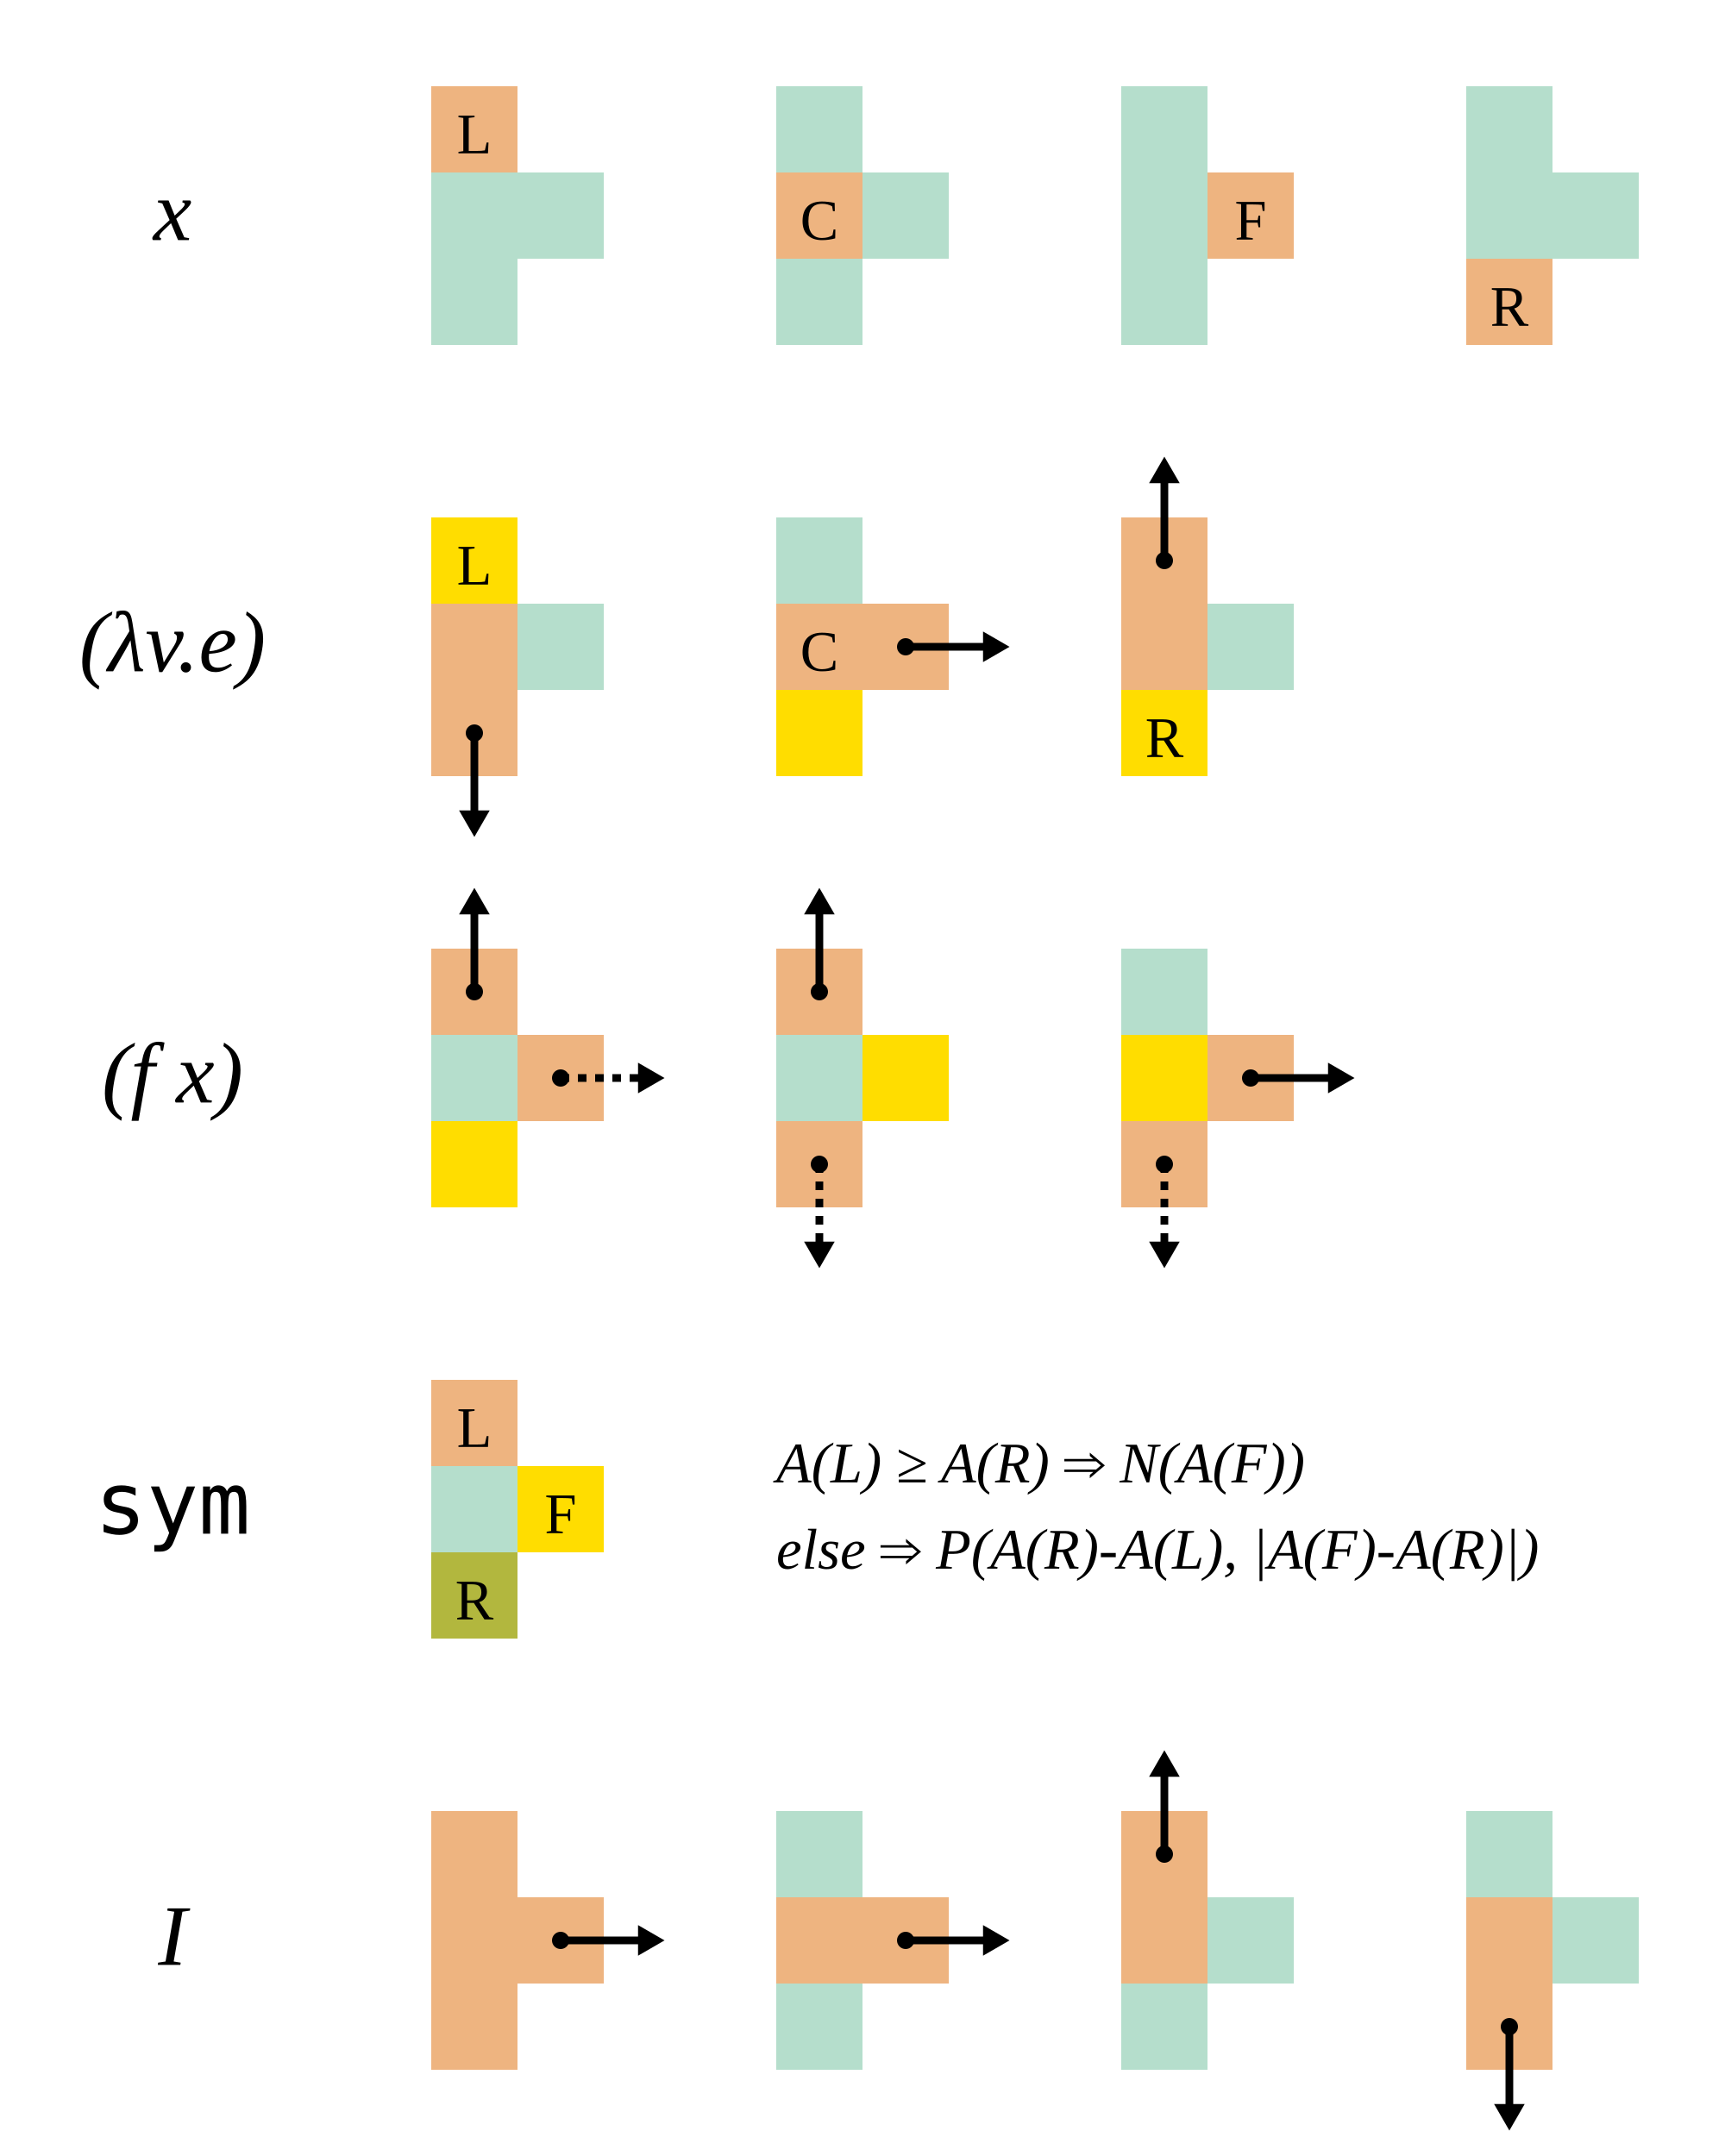
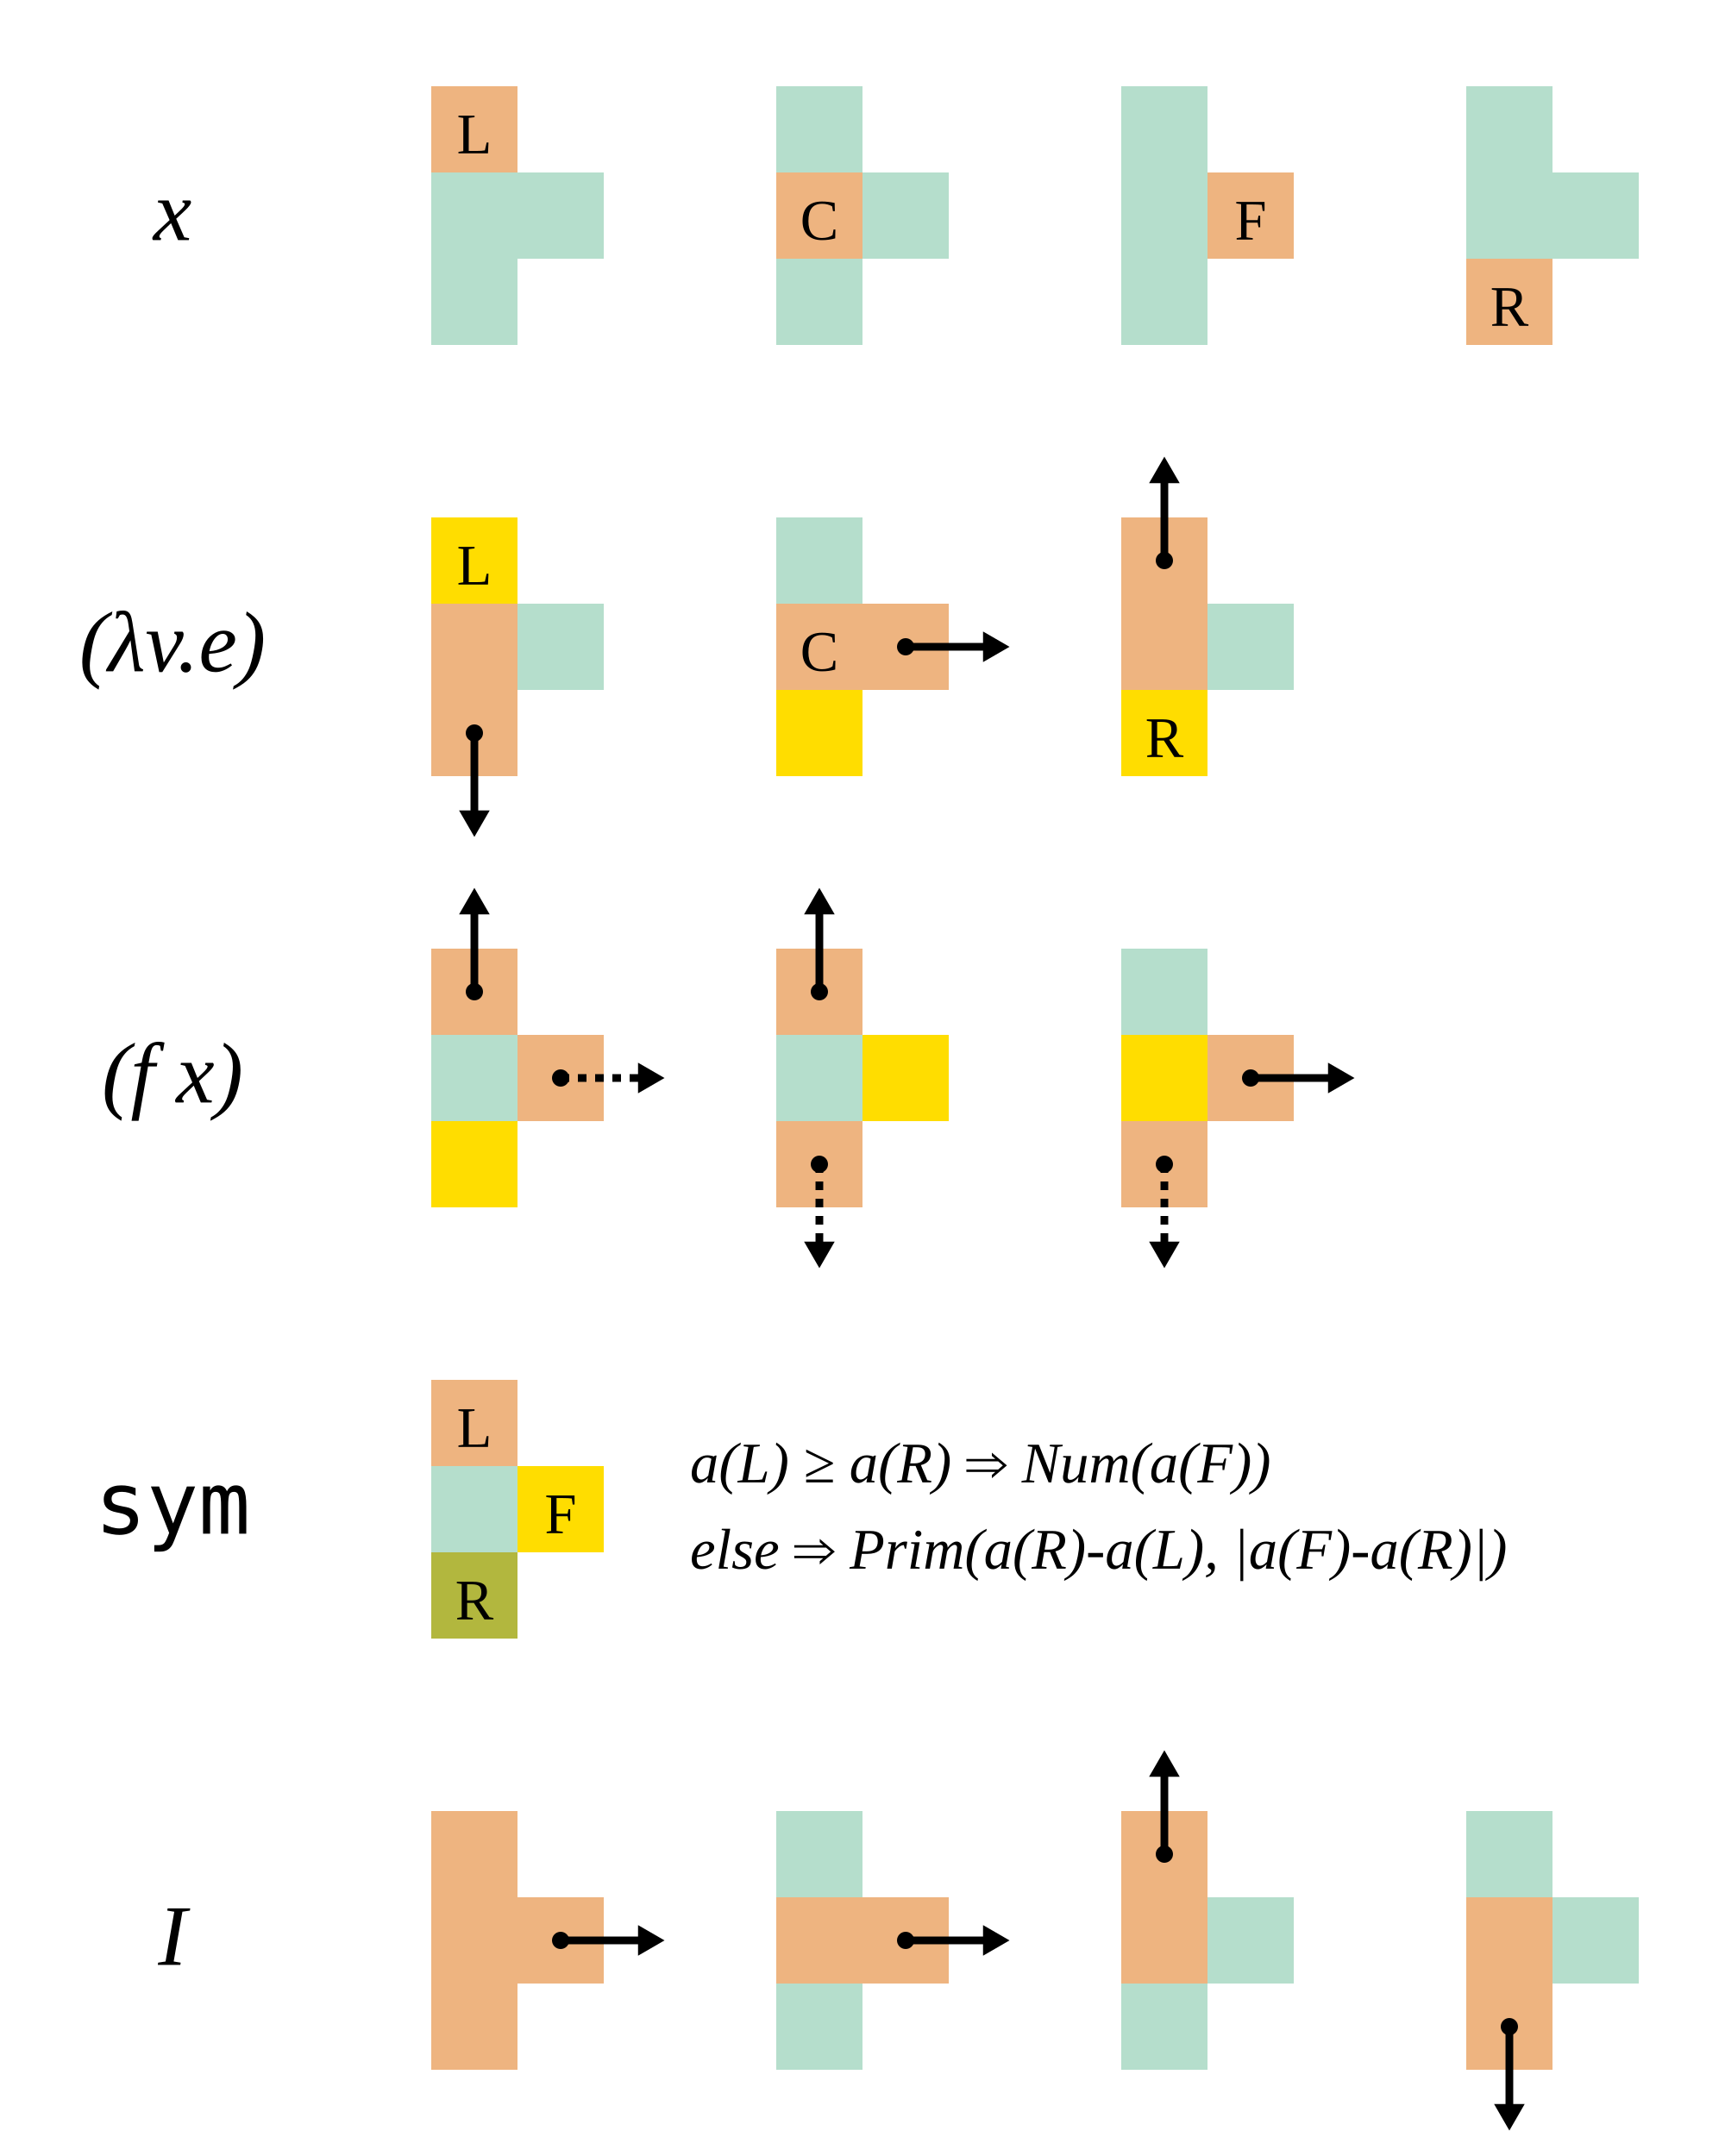
<svg xmlns="http://www.w3.org/2000/svg" viewBox="0.0 0.0 640.0 800.0" height="800" font-size="1" stroke-opacity="1" width="640" stroke="rgb(0,0,0)" version="1.1">
  <defs />
  <g stroke-linecap="butt" fill="rgb(238,180,128)" stroke-miterlimit="10.0" stroke-width="0.0" fill-opacity="1.0" stroke-opacity="1.0" stroke-linejoin="miter" stroke="rgb(0,0,0)">
    <path d="M 576,768 l -0,-32 h -32 l -0,32 Z" />
  </g>
  <g stroke-linecap="butt" fill="rgb(0,0,0)" stroke-miterlimit="10.0" stroke-width="0.0" fill-opacity="1.0" stroke-opacity="1.0" stroke-linejoin="miter" stroke="rgb(0,0,0)">
    <path d="M 563.2,752 c 0,-1.767 -1.433,-3.2 -3.2 -3.2c -1.767,-0 -3.2,1.433 -3.2 3.2c -0,1.767 1.433,3.2 3.2 3.2c 1.767,0 3.2,-1.433 3.2 -3.2Z" />
  </g>
  <g stroke-linecap="butt" fill="rgb(181,222,204)" stroke-miterlimit="10.0" stroke-width="0.0" fill-opacity="1.0" stroke-opacity="1.0" stroke-linejoin="miter" stroke="rgb(0,0,0)">
    <path d="M 608,736 l -0,-32 h -32 l -0,32 Z" />
  </g>
  <g stroke-linecap="butt" fill="rgb(238,180,128)" stroke-miterlimit="10.0" stroke-width="0.0" fill-opacity="1.0" stroke-opacity="1.0" stroke-linejoin="miter" stroke="rgb(0,0,0)">
    <path d="M 576,736 l -0,-32 h -32 l -0,32 Z" />
  </g>
  <g stroke-linecap="butt" fill="rgb(181,222,204)" stroke-miterlimit="10.0" stroke-width="0.0" fill-opacity="1.0" stroke-opacity="1.0" stroke-linejoin="miter" stroke="rgb(0,0,0)">
    <path d="M 576,704 l -0,-32 h -32 l -0,32 Z" />
  </g>
  <g stroke-linecap="butt" fill="rgb(0,0,0)" stroke-miterlimit="10.0" stroke-width="2.862" fill-opacity="1.0" stroke-opacity="1.0" stroke-linejoin="miter" stroke="rgb(0,0,0)">
    <path d="M 556.8,782.153 l 3.2,5.543 l 3.2,-5.543 Z" />
  </g>
  <g stroke-linecap="butt" fill="rgb(0,0,0)" stroke-miterlimit="10.0" stroke-width="2.862" fill-opacity="0.0" stroke-opacity="1.0" stroke-linejoin="miter" stroke="rgb(0,0,0)">
    <path d="M 560,752 l -0,32 " />
  </g>
  <g stroke-linecap="butt" fill="rgb(181,222,204)" stroke-miterlimit="10.0" stroke-width="0.0" fill-opacity="1.0" stroke-opacity="1.0" stroke-linejoin="miter" stroke="rgb(0,0,0)">
    <path d="M 448,768 l -0,-32 h -32 l -0,32 Z" />
  </g>
  <g stroke-linecap="butt" fill="rgb(181,222,204)" stroke-miterlimit="10.0" stroke-width="0.0" fill-opacity="1.0" stroke-opacity="1.0" stroke-linejoin="miter" stroke="rgb(0,0,0)">
    <path d="M 480,736 l -0,-32 h -32 l -0,32 Z" />
  </g>
  <g stroke-linecap="butt" fill="rgb(238,180,128)" stroke-miterlimit="10.0" stroke-width="0.0" fill-opacity="1.0" stroke-opacity="1.0" stroke-linejoin="miter" stroke="rgb(0,0,0)">
    <path d="M 448,736 l -0,-32 h -32 l -0,32 Z" />
  </g>
  <g stroke-linecap="butt" fill="rgb(238,180,128)" stroke-miterlimit="10.0" stroke-width="0.0" fill-opacity="1.0" stroke-opacity="1.0" stroke-linejoin="miter" stroke="rgb(0,0,0)">
    <path d="M 448,704 l -0,-32 h -32 l -0,32 Z" />
  </g>
  <g stroke-linecap="butt" fill="rgb(0,0,0)" stroke-miterlimit="10.0" stroke-width="0.0" fill-opacity="1.0" stroke-opacity="1.0" stroke-linejoin="miter" stroke="rgb(0,0,0)">
    <path d="M 435.2,688 c 0,-1.767 -1.433,-3.2 -3.2 -3.2c -1.767,-0 -3.2,1.433 -3.2 3.2c -0,1.767 1.433,3.2 3.2 3.2c 1.767,0 3.2,-1.433 3.2 -3.2Z" />
  </g>
  <g stroke-linecap="butt" fill="rgb(0,0,0)" stroke-miterlimit="10.0" stroke-width="2.862" fill-opacity="1.0" stroke-opacity="1.0" stroke-linejoin="miter" stroke="rgb(0,0,0)">
    <path d="M 435.2,657.847 l -3.2,-5.543 l -3.2,5.543 Z" />
  </g>
  <g stroke-linecap="butt" fill="rgb(0,0,0)" stroke-miterlimit="10.0" stroke-width="2.862" fill-opacity="0.0" stroke-opacity="1.0" stroke-linejoin="miter" stroke="rgb(0,0,0)">
    <path d="M 432,688 v -32 " />
  </g>
  <g stroke-linecap="butt" fill="rgb(181,222,204)" stroke-miterlimit="10.0" stroke-width="0.0" fill-opacity="1.0" stroke-opacity="1.0" stroke-linejoin="miter" stroke="rgb(0,0,0)">
    <path d="M 320,768 l -0,-32 h -32 l -0,32 Z" />
  </g>
  <g stroke-linecap="butt" fill="rgb(238,180,128)" stroke-miterlimit="10.0" stroke-width="0.0" fill-opacity="1.0" stroke-opacity="1.0" stroke-linejoin="miter" stroke="rgb(0,0,0)">
    <path d="M 352,736 l -0,-32 h -32 l -0,32 Z" />
  </g>
  <g stroke-linecap="butt" fill="rgb(0,0,0)" stroke-miterlimit="10.0" stroke-width="0.0" fill-opacity="1.0" stroke-opacity="1.0" stroke-linejoin="miter" stroke="rgb(0,0,0)">
    <path d="M 339.2,720 c 0,-1.767 -1.433,-3.2 -3.2 -3.2c -1.767,-0 -3.2,1.433 -3.2 3.2c -0,1.767 1.433,3.2 3.2 3.2c 1.767,0 3.2,-1.433 3.2 -3.2Z" />
  </g>
  <g stroke-linecap="butt" fill="rgb(238,180,128)" stroke-miterlimit="10.0" stroke-width="0.0" fill-opacity="1.0" stroke-opacity="1.0" stroke-linejoin="miter" stroke="rgb(0,0,0)">
    <path d="M 320,736 l -0,-32 h -32 l -0,32 Z" />
  </g>
  <g stroke-linecap="butt" fill="rgb(181,222,204)" stroke-miterlimit="10.0" stroke-width="0.0" fill-opacity="1.0" stroke-opacity="1.0" stroke-linejoin="miter" stroke="rgb(0,0,0)">
    <path d="M 320,704 l -0,-32 h -32 l -0,32 Z" />
  </g>
  <g stroke-linecap="butt" fill="rgb(0,0,0)" stroke-miterlimit="10.0" stroke-width="2.862" fill-opacity="1.0" stroke-opacity="1.0" stroke-linejoin="miter" stroke="rgb(0,0,0)">
    <path d="M 366.152,723.2 l 5.543,-3.2 l -5.543,-3.2 Z" />
  </g>
  <g stroke-linecap="butt" fill="rgb(0,0,0)" stroke-miterlimit="10.0" stroke-width="2.862" fill-opacity="0.0" stroke-opacity="1.0" stroke-linejoin="miter" stroke="rgb(0,0,0)">
    <path d="M 336,720 l 32,0 " />
  </g>
  <g stroke-linecap="butt" fill="rgb(238,180,128)" stroke-miterlimit="10.0" stroke-width="0.0" fill-opacity="1.0" stroke-opacity="1.0" stroke-linejoin="miter" stroke="rgb(0,0,0)">
    <path d="M 192,768 l -0,-32 h -32 l -0,32 Z" />
  </g>
  <g stroke-linecap="butt" fill="rgb(238,180,128)" stroke-miterlimit="10.0" stroke-width="0.0" fill-opacity="1.0" stroke-opacity="1.0" stroke-linejoin="miter" stroke="rgb(0,0,0)">
    <path d="M 224,736 l -0,-32 h -32 l -0,32 Z" />
  </g>
  <g stroke-linecap="butt" fill="rgb(0,0,0)" stroke-miterlimit="10.0" stroke-width="0.0" fill-opacity="1.0" stroke-opacity="1.0" stroke-linejoin="miter" stroke="rgb(0,0,0)">
    <path d="M 211.2,720 c 0,-1.767 -1.433,-3.2 -3.2 -3.2c -1.767,-0 -3.2,1.433 -3.2 3.2c -0,1.767 1.433,3.2 3.2 3.2c 1.767,0 3.2,-1.433 3.2 -3.2Z" />
  </g>
  <g stroke-linecap="butt" fill="rgb(238,180,128)" stroke-miterlimit="10.0" stroke-width="0.0" fill-opacity="1.0" stroke-opacity="1.0" stroke-linejoin="miter" stroke="rgb(0,0,0)">
    <path d="M 192,736 l -0,-32 h -32 l -0,32 Z" />
  </g>
  <g stroke-linecap="butt" fill="rgb(238,180,128)" stroke-miterlimit="10.0" stroke-width="0.0" fill-opacity="1.0" stroke-opacity="1.0" stroke-linejoin="miter" stroke="rgb(0,0,0)">
    <path d="M 192,704 l -0,-32 h -32 l -0,32 Z" />
  </g>
  <g stroke-linecap="butt" fill="rgb(0,0,0)" stroke-miterlimit="10.0" stroke-width="2.862" fill-opacity="1.0" stroke-opacity="1.0" stroke-linejoin="miter" stroke="rgb(0,0,0)">
    <path d="M 238.153,723.2 l 5.543,-3.2 l -5.543,-3.2 Z" />
  </g>
  <g stroke-linecap="butt" fill="rgb(0,0,0)" stroke-miterlimit="10.0" stroke-width="2.862" fill-opacity="0.0" stroke-opacity="1.0" stroke-linejoin="miter" stroke="rgb(0,0,0)">
    <path d="M 208,720 l 32,0 " />
  </g>
  <g stroke-linecap="butt" fill="rgb(0,0,0)" font-size="21.333px" font-style="italic" stroke-miterlimit="10.0" stroke-width="2.862" fill-opacity="1.0" stroke-opacity="1.0" stroke-linejoin="miter" stroke="rgb(0,0,0)">
-     <text transform="matrix(1,0,0,1,288,576)" dominant-baseline="middle" text-anchor="start" stroke="none">else ⇒ P(A(R)-A(L), |A(F)-A(R)|)</text>
+     <text transform="matrix(1,0,0,1,256,576)" dominant-baseline="middle" text-anchor="start" stroke="none">else ⇒ Prim(a(R)-a(L), |a(F)-a(R)|)</text>
  </g>
  <g stroke-linecap="butt" fill="rgb(0,0,0)" font-size="21.333px" font-style="italic" stroke-miterlimit="10.0" stroke-width="2.862" fill-opacity="1.0" stroke-opacity="1.0" stroke-linejoin="miter" stroke="rgb(0,0,0)">
-     <text transform="matrix(1,0,0,1,288,544)" dominant-baseline="middle" text-anchor="start" stroke="none">A(L) ≥ A(R) ⇒ N(A(F))</text>
+     <text transform="matrix(1,0,0,1,256,544)" dominant-baseline="middle" text-anchor="start" stroke="none">a(L) ≥ a(R) ⇒ Num(a(F))</text>
  </g>
  <g stroke-linecap="butt" fill="rgb(178,183,62)" stroke-miterlimit="10.0" stroke-width="0.0" fill-opacity="1.0" stroke-opacity="1.0" stroke-linejoin="miter" stroke="rgb(0,0,0)">
    <path d="M 192,608 l -0,-32 h -32 l -0,32 Z" />
  </g>
  <g stroke-linecap="butt" fill="rgb(0,0,0)" font-size="21.333px" stroke-miterlimit="10.0" stroke-width="0.0" fill-opacity="1.0" stroke-opacity="1.0" stroke-linejoin="miter" stroke="rgb(0,0,0)">
    <text transform="matrix(1,0,0,1,176,596)" dominant-baseline="middle" text-anchor="middle" stroke="none">R</text>
  </g>
  <g stroke-linecap="butt" fill="rgb(255,221,0)" stroke-miterlimit="10.0" stroke-width="0.0" fill-opacity="1.0" stroke-opacity="1.0" stroke-linejoin="miter" stroke="rgb(0,0,0)">
    <path d="M 224,576 l -0,-32 h -32 l -0,32 Z" />
  </g>
  <g stroke-linecap="butt" fill="rgb(0,0,0)" font-size="21.333px" stroke-miterlimit="10.0" stroke-width="0.0" fill-opacity="1.0" stroke-opacity="1.0" stroke-linejoin="miter" stroke="rgb(0,0,0)">
    <text transform="matrix(1,0,0,1,208,564)" dominant-baseline="middle" text-anchor="middle" stroke="none">F</text>
  </g>
  <g stroke-linecap="butt" fill="rgb(181,222,204)" stroke-miterlimit="10.0" stroke-width="0.0" fill-opacity="1.0" stroke-opacity="1.0" stroke-linejoin="miter" stroke="rgb(0,0,0)">
    <path d="M 192,576 l -0,-32 h -32 l -0,32 Z" />
  </g>
  <g stroke-linecap="butt" fill="rgb(238,180,128)" stroke-miterlimit="10.0" stroke-width="0.0" fill-opacity="1.0" stroke-opacity="1.0" stroke-linejoin="miter" stroke="rgb(0,0,0)">
    <path d="M 192,544 l -0,-32 h -32 l -0,32 Z" />
  </g>
  <g stroke-linecap="butt" fill="rgb(0,0,0)" font-size="21.333px" stroke-miterlimit="10.0" stroke-width="0.0" fill-opacity="1.0" stroke-opacity="1.0" stroke-linejoin="miter" stroke="rgb(0,0,0)">
    <text transform="matrix(1,0,0,1,176,532)" dominant-baseline="middle" text-anchor="middle" stroke="none">L</text>
  </g>
  <g stroke-linecap="butt" fill="rgb(238,180,128)" stroke-miterlimit="10.0" stroke-width="0.0" fill-opacity="1.0" stroke-opacity="1.0" stroke-linejoin="miter" stroke="rgb(0,0,0)">
    <path d="M 448,448 l -0,-32 h -32 l -0,32 Z" />
  </g>
  <g stroke-linecap="butt" fill="rgb(0,0,0)" stroke-miterlimit="10.0" stroke-width="0.0" fill-opacity="1.0" stroke-opacity="1.0" stroke-linejoin="miter" stroke="rgb(0,0,0)">
    <path d="M 435.2,432 c 0,-1.767 -1.433,-3.2 -3.2 -3.2c -1.767,-0 -3.2,1.433 -3.2 3.2c -0,1.767 1.433,3.2 3.2 3.2c 1.767,0 3.2,-1.433 3.2 -3.2Z" />
  </g>
  <g stroke-linecap="butt" fill="rgb(238,180,128)" stroke-miterlimit="10.0" stroke-width="0.0" fill-opacity="1.0" stroke-opacity="1.0" stroke-linejoin="miter" stroke="rgb(0,0,0)">
    <path d="M 480,416 l -0,-32 h -32 l -0,32 Z" />
  </g>
  <g stroke-linecap="butt" fill="rgb(0,0,0)" stroke-miterlimit="10.0" stroke-width="0.0" fill-opacity="1.0" stroke-opacity="1.0" stroke-linejoin="miter" stroke="rgb(0,0,0)">
    <path d="M 467.2,400 c 0,-1.767 -1.433,-3.2 -3.2 -3.2c -1.767,-0 -3.2,1.433 -3.2 3.2c -0,1.767 1.433,3.2 3.2 3.2c 1.767,0 3.2,-1.433 3.2 -3.2Z" />
  </g>
  <g stroke-linecap="butt" fill="rgb(255,221,0)" stroke-miterlimit="10.0" stroke-width="0.0" fill-opacity="1.0" stroke-opacity="1.0" stroke-linejoin="miter" stroke="rgb(0,0,0)">
    <path d="M 448,416 l -0,-32 h -32 l -0,32 Z" />
  </g>
  <g stroke-linecap="butt" fill="rgb(181,222,204)" stroke-miterlimit="10.0" stroke-width="0.0" fill-opacity="1.0" stroke-opacity="1.0" stroke-linejoin="miter" stroke="rgb(0,0,0)">
    <path d="M 448,384 l -0,-32 h -32 l -0,32 Z" />
  </g>
  <g stroke-linecap="butt" fill="rgb(0,0,0)" stroke-miterlimit="10.0" stroke-width="2.862" fill-opacity="1.0" stroke-opacity="1.0" stroke-linejoin="miter" stroke="rgb(0,0,0)">
    <path d="M 428.8,462.152 l 3.2,5.543 l 3.2,-5.543 Z" />
  </g>
  <g stroke-linecap="butt" fill="rgb(0,0,0)" stroke-dashoffset="0.0" stroke-dasharray="3.2,3.2" stroke-miterlimit="10.0" stroke-width="2.862" fill-opacity="0.0" stroke-opacity="1.0" stroke-linejoin="miter" stroke="rgb(0,0,0)">
    <path d="M 432,432 l -0,32 " />
  </g>
  <g stroke-linecap="butt" fill="rgb(0,0,0)" stroke-miterlimit="10.0" stroke-width="2.862" fill-opacity="1.0" stroke-opacity="1.0" stroke-linejoin="miter" stroke="rgb(0,0,0)">
    <path d="M 494.152,403.2 l 5.543,-3.2 l -5.543,-3.2 Z" />
  </g>
  <g stroke-linecap="butt" fill="rgb(0,0,0)" stroke-miterlimit="10.0" stroke-width="2.862" fill-opacity="0.0" stroke-opacity="1.0" stroke-linejoin="miter" stroke="rgb(0,0,0)">
    <path d="M 464,400 l 32,0 " />
  </g>
  <g stroke-linecap="butt" fill="rgb(238,180,128)" stroke-miterlimit="10.0" stroke-width="0.0" fill-opacity="1.0" stroke-opacity="1.0" stroke-linejoin="miter" stroke="rgb(0,0,0)">
    <path d="M 320,448 l -0,-32 h -32 l -0,32 Z" />
  </g>
  <g stroke-linecap="butt" fill="rgb(0,0,0)" stroke-miterlimit="10.0" stroke-width="0.0" fill-opacity="1.0" stroke-opacity="1.0" stroke-linejoin="miter" stroke="rgb(0,0,0)">
    <path d="M 307.2,432 c 0,-1.767 -1.433,-3.2 -3.2 -3.2c -1.767,-0 -3.2,1.433 -3.2 3.2c -0,1.767 1.433,3.2 3.2 3.2c 1.767,0 3.2,-1.433 3.2 -3.2Z" />
  </g>
  <g stroke-linecap="butt" fill="rgb(255,221,0)" stroke-miterlimit="10.0" stroke-width="0.0" fill-opacity="1.0" stroke-opacity="1.0" stroke-linejoin="miter" stroke="rgb(0,0,0)">
    <path d="M 352,416 l -0,-32 h -32 l -0,32 Z" />
  </g>
  <g stroke-linecap="butt" fill="rgb(181,222,204)" stroke-miterlimit="10.0" stroke-width="0.0" fill-opacity="1.0" stroke-opacity="1.0" stroke-linejoin="miter" stroke="rgb(0,0,0)">
    <path d="M 320,416 l -0,-32 h -32 l -0,32 Z" />
  </g>
  <g stroke-linecap="butt" fill="rgb(238,180,128)" stroke-miterlimit="10.0" stroke-width="0.0" fill-opacity="1.0" stroke-opacity="1.0" stroke-linejoin="miter" stroke="rgb(0,0,0)">
    <path d="M 320,384 l -0,-32 h -32 l -0,32 Z" />
  </g>
  <g stroke-linecap="butt" fill="rgb(0,0,0)" stroke-miterlimit="10.0" stroke-width="0.0" fill-opacity="1.0" stroke-opacity="1.0" stroke-linejoin="miter" stroke="rgb(0,0,0)">
    <path d="M 307.2,368 c 0,-1.767 -1.433,-3.2 -3.2 -3.2c -1.767,-0 -3.2,1.433 -3.2 3.2c -0,1.767 1.433,3.2 3.2 3.2c 1.767,0 3.2,-1.433 3.2 -3.2Z" />
  </g>
  <g stroke-linecap="butt" fill="rgb(0,0,0)" stroke-miterlimit="10.0" stroke-width="2.862" fill-opacity="1.0" stroke-opacity="1.0" stroke-linejoin="miter" stroke="rgb(0,0,0)">
    <path d="M 300.8,462.152 l 3.2,5.543 l 3.2,-5.543 Z" />
  </g>
  <g stroke-linecap="butt" fill="rgb(0,0,0)" stroke-dashoffset="0.0" stroke-dasharray="3.2,3.2" stroke-miterlimit="10.0" stroke-width="2.862" fill-opacity="0.0" stroke-opacity="1.0" stroke-linejoin="miter" stroke="rgb(0,0,0)">
    <path d="M 304,432 l -0,32 " />
  </g>
  <g stroke-linecap="butt" fill="rgb(0,0,0)" stroke-miterlimit="10.0" stroke-width="2.862" fill-opacity="1.0" stroke-opacity="1.0" stroke-linejoin="miter" stroke="rgb(0,0,0)">
    <path d="M 307.2,337.848 l -3.2,-5.543 l -3.2,5.543 Z" />
  </g>
  <g stroke-linecap="butt" fill="rgb(0,0,0)" stroke-miterlimit="10.0" stroke-width="2.862" fill-opacity="0.0" stroke-opacity="1.0" stroke-linejoin="miter" stroke="rgb(0,0,0)">
    <path d="M 304,368 v -32 " />
  </g>
  <g stroke-linecap="butt" fill="rgb(255,221,0)" stroke-miterlimit="10.0" stroke-width="0.0" fill-opacity="1.0" stroke-opacity="1.0" stroke-linejoin="miter" stroke="rgb(0,0,0)">
    <path d="M 192,448 l -0,-32 h -32 l -0,32 Z" />
  </g>
  <g stroke-linecap="butt" fill="rgb(238,180,128)" stroke-miterlimit="10.0" stroke-width="0.0" fill-opacity="1.0" stroke-opacity="1.0" stroke-linejoin="miter" stroke="rgb(0,0,0)">
    <path d="M 224,416 l -0,-32 h -32 l -0,32 Z" />
  </g>
  <g stroke-linecap="butt" fill="rgb(0,0,0)" stroke-miterlimit="10.0" stroke-width="0.0" fill-opacity="1.0" stroke-opacity="1.0" stroke-linejoin="miter" stroke="rgb(0,0,0)">
    <path d="M 211.2,400 c 0,-1.767 -1.433,-3.2 -3.2 -3.2c -1.767,-0 -3.2,1.433 -3.2 3.2c -0,1.767 1.433,3.2 3.2 3.2c 1.767,0 3.2,-1.433 3.2 -3.2Z" />
  </g>
  <g stroke-linecap="butt" fill="rgb(181,222,204)" stroke-miterlimit="10.0" stroke-width="0.0" fill-opacity="1.0" stroke-opacity="1.0" stroke-linejoin="miter" stroke="rgb(0,0,0)">
    <path d="M 192,416 l -0,-32 h -32 l -0,32 Z" />
  </g>
  <g stroke-linecap="butt" fill="rgb(238,180,128)" stroke-miterlimit="10.0" stroke-width="0.0" fill-opacity="1.0" stroke-opacity="1.0" stroke-linejoin="miter" stroke="rgb(0,0,0)">
    <path d="M 192,384 l -0,-32 h -32 l -0,32 Z" />
  </g>
  <g stroke-linecap="butt" fill="rgb(0,0,0)" stroke-miterlimit="10.0" stroke-width="0.0" fill-opacity="1.0" stroke-opacity="1.0" stroke-linejoin="miter" stroke="rgb(0,0,0)">
    <path d="M 179.2,368 c 0,-1.767 -1.433,-3.2 -3.2 -3.2c -1.767,-0 -3.2,1.433 -3.2 3.2c -0,1.767 1.433,3.2 3.2 3.2c 1.767,0 3.2,-1.433 3.2 -3.2Z" />
  </g>
  <g stroke-linecap="butt" fill="rgb(0,0,0)" stroke-miterlimit="10.0" stroke-width="2.862" fill-opacity="1.0" stroke-opacity="1.0" stroke-linejoin="miter" stroke="rgb(0,0,0)">
    <path d="M 238.153,403.2 l 5.543,-3.2 l -5.543,-3.2 Z" />
  </g>
  <g stroke-linecap="butt" fill="rgb(0,0,0)" stroke-dashoffset="0.0" stroke-dasharray="3.2,3.2" stroke-miterlimit="10.0" stroke-width="2.862" fill-opacity="0.0" stroke-opacity="1.0" stroke-linejoin="miter" stroke="rgb(0,0,0)">
    <path d="M 208,400 l 32,0 " />
  </g>
  <g stroke-linecap="butt" fill="rgb(0,0,0)" stroke-miterlimit="10.0" stroke-width="2.862" fill-opacity="1.0" stroke-opacity="1.0" stroke-linejoin="miter" stroke="rgb(0,0,0)">
    <path d="M 179.2,337.848 l -3.2,-5.543 l -3.2,5.543 Z" />
  </g>
  <g stroke-linecap="butt" fill="rgb(0,0,0)" stroke-miterlimit="10.0" stroke-width="2.862" fill-opacity="0.0" stroke-opacity="1.0" stroke-linejoin="miter" stroke="rgb(0,0,0)">
    <path d="M 176,368 v -32 " />
  </g>
  <g stroke-linecap="butt" fill="rgb(255,221,0)" stroke-miterlimit="10.0" stroke-width="0.0" fill-opacity="1.0" stroke-opacity="1.0" stroke-linejoin="miter" stroke="rgb(0,0,0)">
    <path d="M 448,288 l -0,-32 h -32 l -0,32 Z" />
  </g>
  <g stroke-linecap="butt" fill="rgb(0,0,0)" font-size="21.333px" stroke-miterlimit="10.0" stroke-width="0.0" fill-opacity="1.0" stroke-opacity="1.0" stroke-linejoin="miter" stroke="rgb(0,0,0)">
    <text transform="matrix(1,0,0,1,432,276)" dominant-baseline="middle" text-anchor="middle" stroke="none">R</text>
  </g>
  <g stroke-linecap="butt" fill="rgb(181,222,204)" stroke-miterlimit="10.0" stroke-width="0.0" fill-opacity="1.0" stroke-opacity="1.0" stroke-linejoin="miter" stroke="rgb(0,0,0)">
    <path d="M 480,256 l -0,-32 h -32 l -0,32 Z" />
  </g>
  <g stroke-linecap="butt" fill="rgb(238,180,128)" stroke-miterlimit="10.0" stroke-width="0.0" fill-opacity="1.0" stroke-opacity="1.0" stroke-linejoin="miter" stroke="rgb(0,0,0)">
    <path d="M 448,256 l -0,-32 h -32 l -0,32 Z" />
  </g>
  <g stroke-linecap="butt" fill="rgb(238,180,128)" stroke-miterlimit="10.0" stroke-width="0.0" fill-opacity="1.0" stroke-opacity="1.0" stroke-linejoin="miter" stroke="rgb(0,0,0)">
    <path d="M 448,224 l -0,-32 h -32 l -0,32 Z" />
  </g>
  <g stroke-linecap="butt" fill="rgb(0,0,0)" stroke-miterlimit="10.0" stroke-width="0.0" fill-opacity="1.0" stroke-opacity="1.0" stroke-linejoin="miter" stroke="rgb(0,0,0)">
    <path d="M 435.2,208 c 0,-1.767 -1.433,-3.2 -3.2 -3.2c -1.767,-0 -3.2,1.433 -3.2 3.2c -0,1.767 1.433,3.2 3.2 3.2c 1.767,0 3.2,-1.433 3.2 -3.2Z" />
  </g>
  <g stroke-linecap="butt" fill="rgb(0,0,0)" stroke-miterlimit="10.0" stroke-width="2.862" fill-opacity="1.0" stroke-opacity="1.0" stroke-linejoin="miter" stroke="rgb(0,0,0)">
    <path d="M 435.2,177.847 l -3.2,-5.543 l -3.2,5.543 Z" />
  </g>
  <g stroke-linecap="butt" fill="rgb(0,0,0)" stroke-miterlimit="10.0" stroke-width="2.862" fill-opacity="0.0" stroke-opacity="1.0" stroke-linejoin="miter" stroke="rgb(0,0,0)">
    <path d="M 432,208 v -32 " />
  </g>
  <g stroke-linecap="butt" fill="rgb(255,221,0)" stroke-miterlimit="10.0" stroke-width="0.0" fill-opacity="1.0" stroke-opacity="1.0" stroke-linejoin="miter" stroke="rgb(0,0,0)">
    <path d="M 320,288 l -0,-32 h -32 l -0,32 Z" />
  </g>
  <g stroke-linecap="butt" fill="rgb(238,180,128)" stroke-miterlimit="10.0" stroke-width="0.0" fill-opacity="1.0" stroke-opacity="1.0" stroke-linejoin="miter" stroke="rgb(0,0,0)">
    <path d="M 352,256 l -0,-32 h -32 l -0,32 Z" />
  </g>
  <g stroke-linecap="butt" fill="rgb(0,0,0)" stroke-miterlimit="10.0" stroke-width="0.0" fill-opacity="1.0" stroke-opacity="1.0" stroke-linejoin="miter" stroke="rgb(0,0,0)">
    <path d="M 339.2,240 c 0,-1.767 -1.433,-3.2 -3.2 -3.2c -1.767,-0 -3.2,1.433 -3.2 3.2c -0,1.767 1.433,3.2 3.2 3.2c 1.767,0 3.2,-1.433 3.2 -3.2Z" />
  </g>
  <g stroke-linecap="butt" fill="rgb(238,180,128)" stroke-miterlimit="10.0" stroke-width="0.0" fill-opacity="1.0" stroke-opacity="1.0" stroke-linejoin="miter" stroke="rgb(0,0,0)">
    <path d="M 320,256 l -0,-32 h -32 l -0,32 Z" />
  </g>
  <g stroke-linecap="butt" fill="rgb(0,0,0)" font-size="21.333px" stroke-miterlimit="10.0" stroke-width="0.0" fill-opacity="1.0" stroke-opacity="1.0" stroke-linejoin="miter" stroke="rgb(0,0,0)">
    <text transform="matrix(1,0,0,1,304,244)" dominant-baseline="middle" text-anchor="middle" stroke="none">C</text>
  </g>
  <g stroke-linecap="butt" fill="rgb(181,222,204)" stroke-miterlimit="10.0" stroke-width="0.0" fill-opacity="1.0" stroke-opacity="1.0" stroke-linejoin="miter" stroke="rgb(0,0,0)">
    <path d="M 320,224 l -0,-32 h -32 l -0,32 Z" />
  </g>
  <g stroke-linecap="butt" fill="rgb(0,0,0)" stroke-miterlimit="10.0" stroke-width="2.862" fill-opacity="1.0" stroke-opacity="1.0" stroke-linejoin="miter" stroke="rgb(0,0,0)">
    <path d="M 366.152,243.2 l 5.543,-3.2 l -5.543,-3.2 Z" />
  </g>
  <g stroke-linecap="butt" fill="rgb(0,0,0)" stroke-miterlimit="10.0" stroke-width="2.862" fill-opacity="0.0" stroke-opacity="1.0" stroke-linejoin="miter" stroke="rgb(0,0,0)">
    <path d="M 336,240 l 32,0 " />
  </g>
  <g stroke-linecap="butt" fill="rgb(238,180,128)" stroke-miterlimit="10.0" stroke-width="0.0" fill-opacity="1.0" stroke-opacity="1.0" stroke-linejoin="miter" stroke="rgb(0,0,0)">
    <path d="M 192,288 l -0,-32 h -32 l -0,32 Z" />
  </g>
  <g stroke-linecap="butt" fill="rgb(0,0,0)" stroke-miterlimit="10.0" stroke-width="0.0" fill-opacity="1.0" stroke-opacity="1.0" stroke-linejoin="miter" stroke="rgb(0,0,0)">
    <path d="M 179.2,272 c 0,-1.767 -1.433,-3.2 -3.2 -3.2c -1.767,-0 -3.2,1.433 -3.2 3.2c -0,1.767 1.433,3.2 3.2 3.2c 1.767,0 3.2,-1.433 3.2 -3.2Z" />
  </g>
  <g stroke-linecap="butt" fill="rgb(181,222,204)" stroke-miterlimit="10.0" stroke-width="0.0" fill-opacity="1.0" stroke-opacity="1.0" stroke-linejoin="miter" stroke="rgb(0,0,0)">
    <path d="M 224,256 l -0,-32 h -32 l -0,32 Z" />
  </g>
  <g stroke-linecap="butt" fill="rgb(238,180,128)" stroke-miterlimit="10.0" stroke-width="0.0" fill-opacity="1.0" stroke-opacity="1.0" stroke-linejoin="miter" stroke="rgb(0,0,0)">
    <path d="M 192,256 l -0,-32 h -32 l -0,32 Z" />
  </g>
  <g stroke-linecap="butt" fill="rgb(255,221,0)" stroke-miterlimit="10.0" stroke-width="0.0" fill-opacity="1.0" stroke-opacity="1.0" stroke-linejoin="miter" stroke="rgb(0,0,0)">
    <path d="M 192,224 l -0,-32 h -32 l -0,32 Z" />
  </g>
  <g stroke-linecap="butt" fill="rgb(0,0,0)" font-size="21.333px" stroke-miterlimit="10.0" stroke-width="0.0" fill-opacity="1.0" stroke-opacity="1.0" stroke-linejoin="miter" stroke="rgb(0,0,0)">
    <text transform="matrix(1,0,0,1,176,212)" dominant-baseline="middle" text-anchor="middle" stroke="none">L</text>
  </g>
  <g stroke-linecap="butt" fill="rgb(0,0,0)" stroke-miterlimit="10.0" stroke-width="2.862" fill-opacity="1.0" stroke-opacity="1.0" stroke-linejoin="miter" stroke="rgb(0,0,0)">
    <path d="M 172.8,302.152 l 3.2,5.543 l 3.2,-5.543 Z" />
  </g>
  <g stroke-linecap="butt" fill="rgb(0,0,0)" stroke-miterlimit="10.0" stroke-width="2.862" fill-opacity="0.0" stroke-opacity="1.0" stroke-linejoin="miter" stroke="rgb(0,0,0)">
    <path d="M 176,272 l -0,32 " />
  </g>
  <g stroke-linecap="butt" fill="rgb(238,180,128)" stroke-miterlimit="10.0" stroke-width="0.0" fill-opacity="1.0" stroke-opacity="1.0" stroke-linejoin="miter" stroke="rgb(0,0,0)">
    <path d="M 576,128 l -0,-32 h -32 l -0,32 Z" />
  </g>
  <g stroke-linecap="butt" fill="rgb(0,0,0)" font-size="21.333px" stroke-miterlimit="10.0" stroke-width="0.0" fill-opacity="1.0" stroke-opacity="1.0" stroke-linejoin="miter" stroke="rgb(0,0,0)">
    <text transform="matrix(1,0,0,1,560,116)" dominant-baseline="middle" text-anchor="middle" stroke="none">R</text>
  </g>
  <g stroke-linecap="butt" fill="rgb(181,222,204)" stroke-miterlimit="10.0" stroke-width="0.0" fill-opacity="1.0" stroke-opacity="1.0" stroke-linejoin="miter" stroke="rgb(0,0,0)">
    <path d="M 608,96 l -0,-32 h -32 l -0,32 Z" />
  </g>
  <g stroke-linecap="butt" fill="rgb(181,222,204)" stroke-miterlimit="10.0" stroke-width="0.0" fill-opacity="1.0" stroke-opacity="1.0" stroke-linejoin="miter" stroke="rgb(0,0,0)">
    <path d="M 576,96 l -0,-32 h -32 l -0,32 Z" />
  </g>
  <g stroke-linecap="butt" fill="rgb(181,222,204)" stroke-miterlimit="10.0" stroke-width="0.0" fill-opacity="1.0" stroke-opacity="1.0" stroke-linejoin="miter" stroke="rgb(0,0,0)">
    <path d="M 576,64 l -0,-32 h -32 l -0,32 Z" />
  </g>
  <g stroke-linecap="butt" fill="rgb(181,222,204)" stroke-miterlimit="10.0" stroke-width="0.0" fill-opacity="1.0" stroke-opacity="1.0" stroke-linejoin="miter" stroke="rgb(0,0,0)">
    <path d="M 448,128 l -0,-32 h -32 l -0,32 Z" />
  </g>
  <g stroke-linecap="butt" fill="rgb(238,180,128)" stroke-miterlimit="10.0" stroke-width="0.0" fill-opacity="1.0" stroke-opacity="1.0" stroke-linejoin="miter" stroke="rgb(0,0,0)">
    <path d="M 480,96 l -0,-32 h -32 l -0,32 Z" />
  </g>
  <g stroke-linecap="butt" fill="rgb(0,0,0)" font-size="21.333px" stroke-miterlimit="10.0" stroke-width="0.0" fill-opacity="1.0" stroke-opacity="1.0" stroke-linejoin="miter" stroke="rgb(0,0,0)">
    <text transform="matrix(1,0,0,1,464,84)" dominant-baseline="middle" text-anchor="middle" stroke="none">F</text>
  </g>
  <g stroke-linecap="butt" fill="rgb(181,222,204)" stroke-miterlimit="10.0" stroke-width="0.0" fill-opacity="1.0" stroke-opacity="1.0" stroke-linejoin="miter" stroke="rgb(0,0,0)">
    <path d="M 448,96 l -0,-32 h -32 l -0,32 Z" />
  </g>
  <g stroke-linecap="butt" fill="rgb(181,222,204)" stroke-miterlimit="10.0" stroke-width="0.0" fill-opacity="1.0" stroke-opacity="1.0" stroke-linejoin="miter" stroke="rgb(0,0,0)">
    <path d="M 448,64 l -0,-32 h -32 l -0,32 Z" />
  </g>
  <g stroke-linecap="butt" fill="rgb(181,222,204)" stroke-miterlimit="10.0" stroke-width="0.0" fill-opacity="1.0" stroke-opacity="1.0" stroke-linejoin="miter" stroke="rgb(0,0,0)">
    <path d="M 320,128 l -0,-32 h -32 l -0,32 Z" />
  </g>
  <g stroke-linecap="butt" fill="rgb(181,222,204)" stroke-miterlimit="10.0" stroke-width="0.0" fill-opacity="1.0" stroke-opacity="1.0" stroke-linejoin="miter" stroke="rgb(0,0,0)">
    <path d="M 352,96 l -0,-32 h -32 l -0,32 Z" />
  </g>
  <g stroke-linecap="butt" fill="rgb(238,180,128)" stroke-miterlimit="10.0" stroke-width="0.0" fill-opacity="1.0" stroke-opacity="1.0" stroke-linejoin="miter" stroke="rgb(0,0,0)">
    <path d="M 320,96 l -0,-32 h -32 l -0,32 Z" />
  </g>
  <g stroke-linecap="butt" fill="rgb(0,0,0)" font-size="21.333px" stroke-miterlimit="10.0" stroke-width="0.0" fill-opacity="1.0" stroke-opacity="1.0" stroke-linejoin="miter" stroke="rgb(0,0,0)">
    <text transform="matrix(1,0,0,1,304,84)" dominant-baseline="middle" text-anchor="middle" stroke="none">C</text>
  </g>
  <g stroke-linecap="butt" fill="rgb(181,222,204)" stroke-miterlimit="10.0" stroke-width="0.0" fill-opacity="1.0" stroke-opacity="1.0" stroke-linejoin="miter" stroke="rgb(0,0,0)">
    <path d="M 320,64 l -0,-32 h -32 l -0,32 Z" />
  </g>
  <g stroke-linecap="butt" fill="rgb(181,222,204)" stroke-miterlimit="10.0" stroke-width="0.0" fill-opacity="1.0" stroke-opacity="1.0" stroke-linejoin="miter" stroke="rgb(0,0,0)">
    <path d="M 192,128 l -0,-32 h -32 l -0,32 Z" />
  </g>
  <g stroke-linecap="butt" fill="rgb(181,222,204)" stroke-miterlimit="10.0" stroke-width="0.0" fill-opacity="1.0" stroke-opacity="1.0" stroke-linejoin="miter" stroke="rgb(0,0,0)">
    <path d="M 224,96 l -0,-32 h -32 l -0,32 Z" />
  </g>
  <g stroke-linecap="butt" fill="rgb(181,222,204)" stroke-miterlimit="10.0" stroke-width="0.0" fill-opacity="1.0" stroke-opacity="1.0" stroke-linejoin="miter" stroke="rgb(0,0,0)">
    <path d="M 192,96 l -0,-32 h -32 l -0,32 Z" />
  </g>
  <g stroke-linecap="butt" fill="rgb(238,180,128)" stroke-miterlimit="10.0" stroke-width="0.0" fill-opacity="1.0" stroke-opacity="1.0" stroke-linejoin="miter" stroke="rgb(0,0,0)">
    <path d="M 192,64 l -0,-32 h -32 l -0,32 Z" />
  </g>
  <g stroke-linecap="butt" fill="rgb(0,0,0)" font-size="21.333px" stroke-miterlimit="10.0" stroke-width="0.0" fill-opacity="1.0" stroke-opacity="1.0" stroke-linejoin="miter" stroke="rgb(0,0,0)">
    <text transform="matrix(1,0,0,1,176,52)" dominant-baseline="middle" text-anchor="middle" stroke="none">L</text>
  </g>
  <g stroke-linecap="butt" fill="rgb(0,0,0)" font-size="32.0px" font-style="italic" stroke-miterlimit="10.0" stroke-width="2.862" fill-opacity="1.0" stroke-opacity="1.0" stroke-linejoin="miter" stroke="rgb(0,0,0)">
    <text transform="matrix(1,0,0,1,64,720)" dominant-baseline="middle" text-anchor="middle" stroke="none">I</text>
  </g>
  <g stroke-linecap="butt" font-family="monospace" fill="rgb(0,0,0)" font-size="32.0px" stroke-miterlimit="10.0" stroke-width="2.862" fill-opacity="1.0" stroke-opacity="1.0" stroke-linejoin="miter" stroke="rgb(0,0,0)">
    <text transform="matrix(1,0,0,1,64,560)" dominant-baseline="middle" text-anchor="middle" stroke="none">sym</text>
  </g>
  <g stroke-linecap="butt" fill="rgb(0,0,0)" font-size="32.0px" font-style="italic" stroke-miterlimit="10.0" stroke-width="2.862" fill-opacity="1.0" stroke-opacity="1.0" stroke-linejoin="miter" stroke="rgb(0,0,0)">
    <text transform="matrix(1,0,0,1,64,400)" dominant-baseline="middle" text-anchor="middle" stroke="none">(f x)</text>
  </g>
  <g stroke-linecap="butt" fill="rgb(0,0,0)" font-size="32.0px" font-style="italic" stroke-miterlimit="10.0" stroke-width="2.862" fill-opacity="1.0" stroke-opacity="1.0" stroke-linejoin="miter" stroke="rgb(0,0,0)">
    <text transform="matrix(1,0,0,1,64,240)" dominant-baseline="middle" text-anchor="middle" stroke="none">(λv.e)</text>
  </g>
  <g stroke-linecap="butt" fill="rgb(0,0,0)" font-size="32.0px" font-style="italic" stroke-miterlimit="10.0" stroke-width="2.862" fill-opacity="1.0" stroke-opacity="1.0" stroke-linejoin="miter" stroke="rgb(0,0,0)">
    <text transform="matrix(1,0,0,1,64,80)" dominant-baseline="middle" text-anchor="middle" stroke="none">x</text>
  </g>
</svg>
